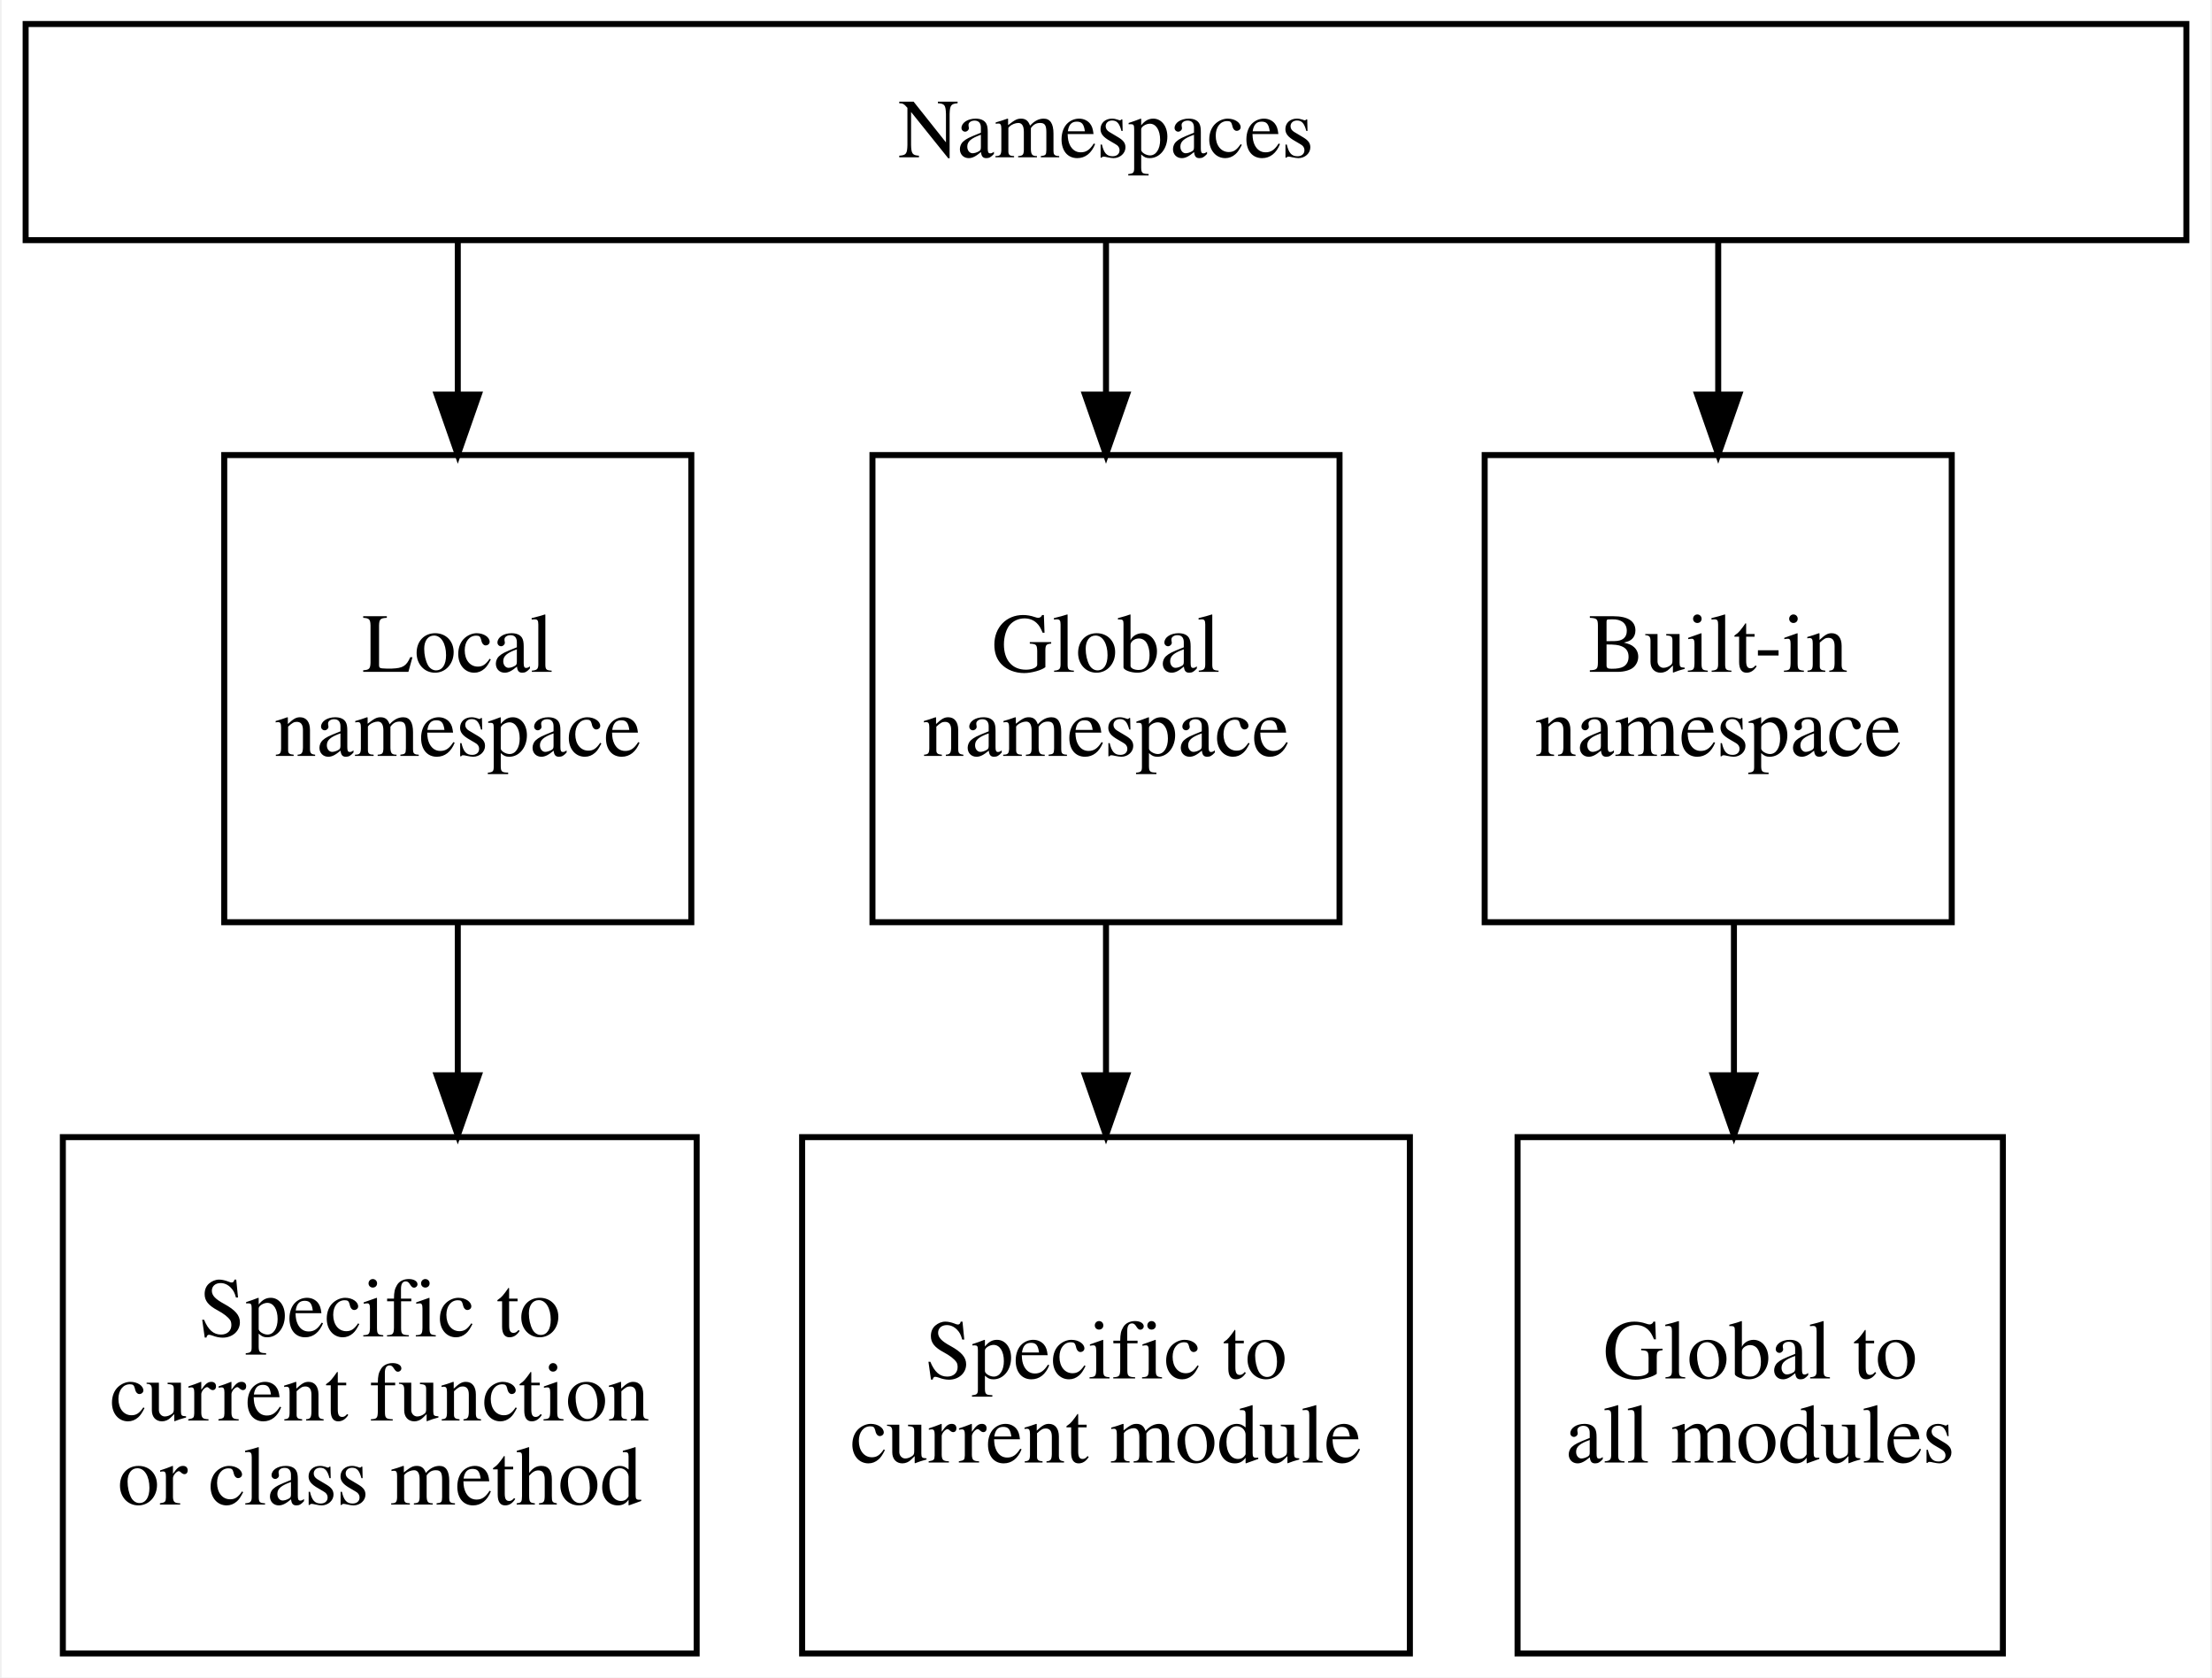
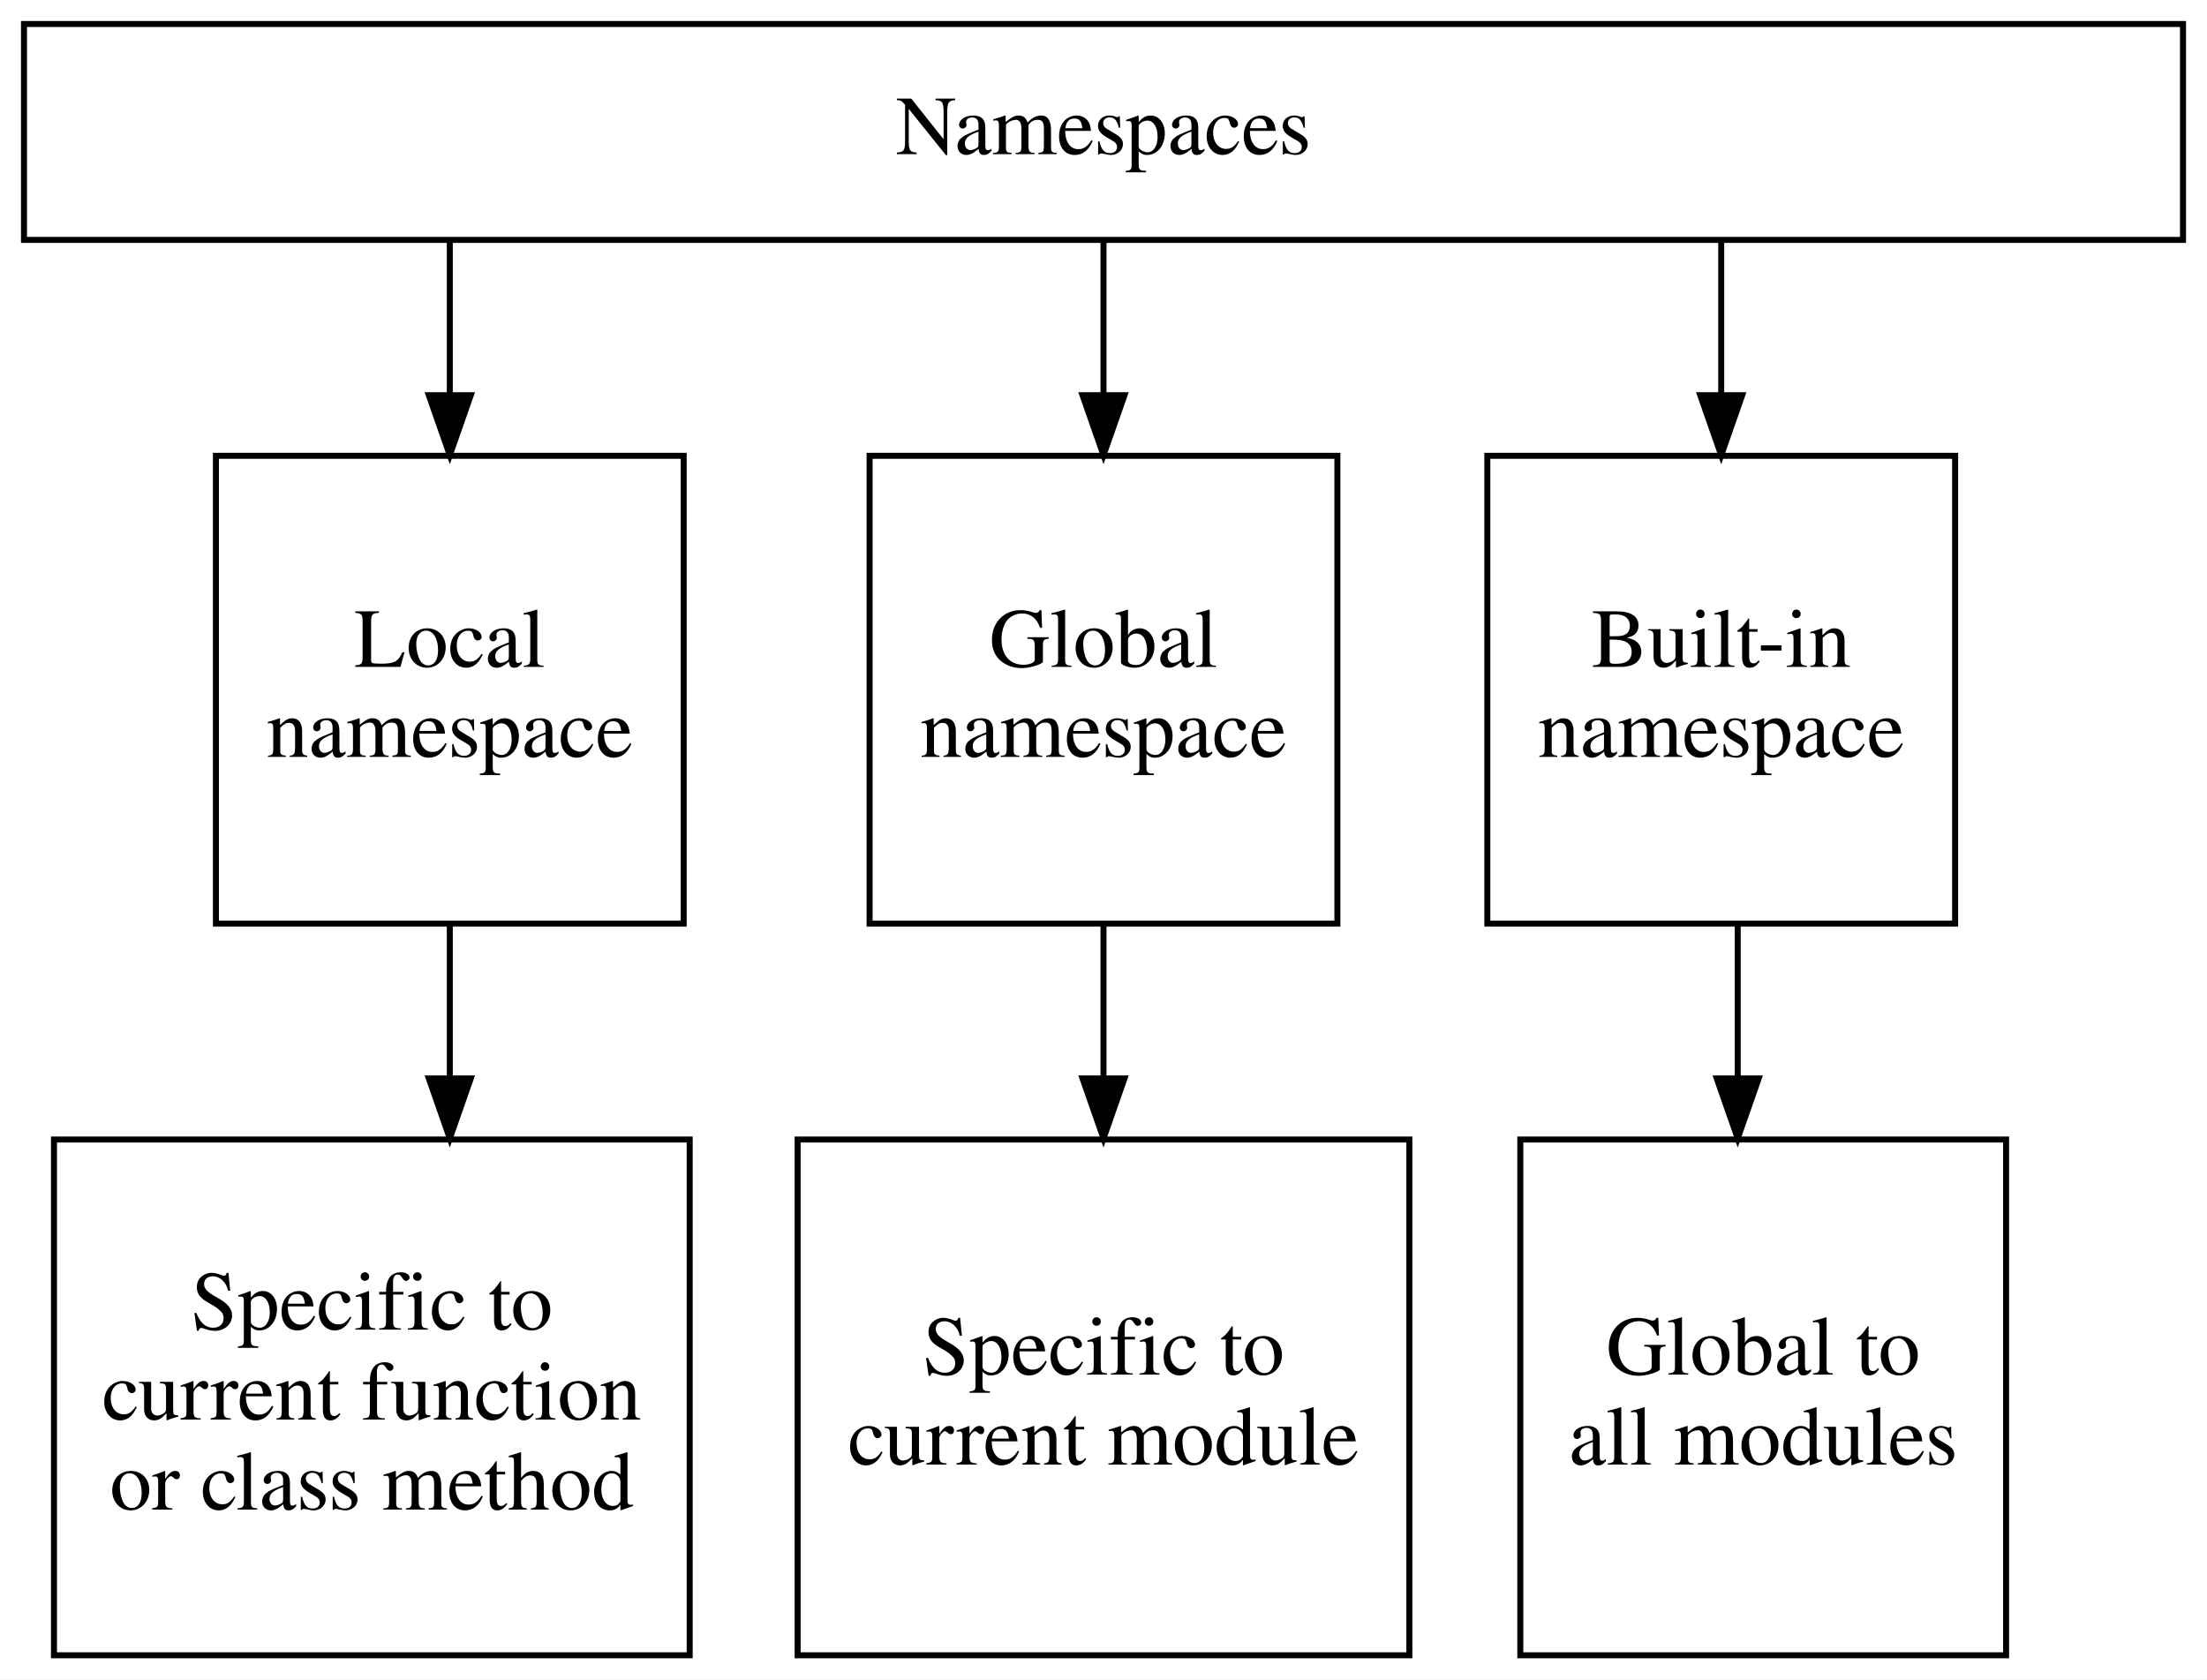
- <svg xmlns="http://www.w3.org/2000/svg" width="368pt" height="279pt" viewBox="0.00 0.00 368.00 279.41">
-   <g id="graph0" class="graph" transform="scale(1 1) rotate(0) translate(4 275.41)">
-     <polygon fill="white" stroke="transparent" points="-4,4 -4,-275.41 364,-275.41 364,4 -4,4" />
+ <svg xmlns="http://www.w3.org/2000/svg" width="368pt" height="280pt" viewBox="0.00 0.00 368.00 280.00">
+   <g id="graph0" class="graph" transform="scale(1 1) rotate(0) translate(4 276)">
+     <polygon fill="white" stroke="transparent" points="-4,4 -4,-276 364,-276 364,4 -4,4" />
    <g id="node1" class="node">
-       <polygon fill="none" stroke="black" points="360,-271.41 0,-271.41 0,-235.41 360,-235.41 360,-271.41" />
-       <text text-anchor="middle" x="180" y="-249.21" font-family="Times,serif" font-size="14.00">Namespaces</text>
+       <polygon fill="none" stroke="black" points="360,-272 0,-272 0,-236 360,-236 360,-272" />
+       <text text-anchor="middle" x="180" y="-250.3" font-family="Times,serif" font-size="14.00">Namespaces</text>
    </g>
    <g id="node2" class="node">
-       <polygon fill="none" stroke="black" points="110.91,-199.61 33.09,-199.61 33.09,-121.8 110.91,-121.8 110.91,-199.61" />
-       <text text-anchor="middle" x="72" y="-163.5" font-family="Times,serif" font-size="14.00">Local</text>
-       <text text-anchor="middle" x="72" y="-149.5" font-family="Times,serif" font-size="14.00">namespace</text>
+       <polygon fill="none" stroke="black" points="110,-200 32,-200 32,-122 110,-122 110,-200" />
+       <text text-anchor="middle" x="71" y="-164.8" font-family="Times,serif" font-size="14.00">Local</text>
+       <text text-anchor="middle" x="71" y="-149.8" font-family="Times,serif" font-size="14.00">namespace</text>
    </g>
    <g id="edge1" class="edge">
-       <path fill="none" stroke="black" d="M72,-235.09C72,-235.09 72,-209.68 72,-209.68" />
-       <polygon fill="black" stroke="black" points="75.5,-209.68 72,-199.68 68.5,-209.68 75.5,-209.68" />
+       <path fill="none" stroke="black" d="M71,-235.63C71,-235.63 71,-210.1 71,-210.1" />
+       <polygon fill="black" stroke="black" points="74.5,-210.1 71,-200.1 67.5,-210.1 74.5,-210.1" />
    </g>
    <g id="node4" class="node">
-       <polygon fill="none" stroke="black" points="218.91,-199.61 141.09,-199.61 141.09,-121.8 218.91,-121.8 218.91,-199.61" />
-       <text text-anchor="middle" x="180" y="-163.5" font-family="Times,serif" font-size="14.00">Global</text>
-       <text text-anchor="middle" x="180" y="-149.5" font-family="Times,serif" font-size="14.00">namespace</text>
+       <polygon fill="none" stroke="black" points="219,-200 141,-200 141,-122 219,-122 219,-200" />
+       <text text-anchor="middle" x="180" y="-164.8" font-family="Times,serif" font-size="14.00">Global</text>
+       <text text-anchor="middle" x="180" y="-149.8" font-family="Times,serif" font-size="14.00">namespace</text>
    </g>
    <g id="edge3" class="edge">
-       <path fill="none" stroke="black" d="M180,-235.09C180,-235.09 180,-209.68 180,-209.68" />
-       <polygon fill="black" stroke="black" points="183.5,-209.68 180,-199.68 176.5,-209.68 183.5,-209.68" />
+       <path fill="none" stroke="black" d="M180,-235.63C180,-235.63 180,-210.1 180,-210.1" />
+       <polygon fill="black" stroke="black" points="183.5,-210.1 180,-200.1 176.5,-210.1 183.5,-210.1" />
    </g>
    <g id="node6" class="node">
-       <polygon fill="none" stroke="black" points="320.91,-199.61 243.09,-199.61 243.09,-121.8 320.91,-121.8 320.91,-199.61" />
-       <text text-anchor="middle" x="282" y="-163.5" font-family="Times,serif" font-size="14.00">Built-in</text>
-       <text text-anchor="middle" x="282" y="-149.5" font-family="Times,serif" font-size="14.00">namespace</text>
+       <polygon fill="none" stroke="black" points="322,-200 244,-200 244,-122 322,-122 322,-200" />
+       <text text-anchor="middle" x="283" y="-164.8" font-family="Times,serif" font-size="14.00">Built-in</text>
+       <text text-anchor="middle" x="283" y="-149.8" font-family="Times,serif" font-size="14.00">namespace</text>
    </g>
    <g id="edge5" class="edge">
-       <path fill="none" stroke="black" d="M282,-235.09C282,-235.09 282,-209.68 282,-209.68" />
-       <polygon fill="black" stroke="black" points="285.5,-209.68 282,-199.68 278.5,-209.68 285.5,-209.68" />
+       <path fill="none" stroke="black" d="M283,-235.63C283,-235.63 283,-210.1 283,-210.1" />
+       <polygon fill="black" stroke="black" points="286.5,-210.1 283,-200.1 279.5,-210.1 286.5,-210.1" />
    </g>
    <g id="node3" class="node">
-       <polygon fill="none" stroke="black" points="111.8,-86 6.2,-86 6.2,0 111.8,0 111.8,-86" />
-       <text text-anchor="middle" x="59" y="-52.8" font-family="Times,serif" font-size="14.00">Specific to</text>
-       <text text-anchor="middle" x="59" y="-38.8" font-family="Times,serif" font-size="14.00">current function</text>
-       <text text-anchor="middle" x="59" y="-24.8" font-family="Times,serif" font-size="14.00">or class method</text>
+       <polygon fill="none" stroke="black" points="111,-86 5,-86 5,0 111,0 111,-86" />
+       <text text-anchor="middle" x="58" y="-54.3" font-family="Times,serif" font-size="14.00">Specific to</text>
+       <text text-anchor="middle" x="58" y="-39.3" font-family="Times,serif" font-size="14.00">current function</text>
+       <text text-anchor="middle" x="58" y="-24.3" font-family="Times,serif" font-size="14.00">or class method</text>
    </g>
    <g id="edge2" class="edge">
-       <path fill="none" stroke="black" d="M72,-121.84C72,-121.84 72,-96.3 72,-96.3" />
-       <polygon fill="black" stroke="black" points="75.5,-96.3 72,-86.3 68.5,-96.3 75.5,-96.3" />
+       <path fill="none" stroke="black" d="M71,-121.71C71,-121.71 71,-96.18 71,-96.18" />
+       <polygon fill="black" stroke="black" points="74.5,-96.18 71,-86.18 67.5,-96.18 74.5,-96.18" />
    </g>
    <g id="node5" class="node">
-       <polygon fill="none" stroke="black" points="230.63,-86 129.37,-86 129.37,0 230.63,0 230.63,-86" />
-       <text text-anchor="middle" x="180" y="-45.8" font-family="Times,serif" font-size="14.00">Specific to</text>
+       <polygon fill="none" stroke="black" points="231,-86 129,-86 129,0 231,0 231,-86" />
+       <text text-anchor="middle" x="180" y="-46.8" font-family="Times,serif" font-size="14.00">Specific to</text>
      <text text-anchor="middle" x="180" y="-31.8" font-family="Times,serif" font-size="14.00">current module</text>
    </g>
    <g id="edge4" class="edge">
-       <path fill="none" stroke="black" d="M180,-121.84C180,-121.84 180,-96.3 180,-96.3" />
-       <polygon fill="black" stroke="black" points="183.5,-96.3 180,-86.3 176.5,-96.3 183.5,-96.3" />
+       <path fill="none" stroke="black" d="M180,-121.71C180,-121.71 180,-96.18 180,-96.18" />
+       <polygon fill="black" stroke="black" points="183.5,-96.18 180,-86.18 176.5,-96.18 183.5,-96.18" />
    </g>
    <g id="node7" class="node">
-       <polygon fill="none" stroke="black" points="329.43,-86 248.57,-86 248.57,0 329.43,0 329.43,-86" />
-       <text text-anchor="middle" x="289" y="-45.8" font-family="Times,serif" font-size="14.00">Global to</text>
-       <text text-anchor="middle" x="289" y="-31.8" font-family="Times,serif" font-size="14.00">all modules</text>
+       <polygon fill="none" stroke="black" points="330.5,-86 249.5,-86 249.5,0 330.5,0 330.5,-86" />
+       <text text-anchor="middle" x="290" y="-46.8" font-family="Times,serif" font-size="14.00">Global to</text>
+       <text text-anchor="middle" x="290" y="-31.8" font-family="Times,serif" font-size="14.00">all modules</text>
    </g>
    <g id="edge6" class="edge">
-       <path fill="none" stroke="black" d="M284.62,-121.84C284.62,-121.84 284.62,-96.3 284.62,-96.3" />
-       <polygon fill="black" stroke="black" points="288.12,-96.3 284.62,-86.3 281.12,-96.3 288.12,-96.3" />
+       <path fill="none" stroke="black" d="M285.75,-121.71C285.75,-121.71 285.75,-96.18 285.75,-96.18" />
+       <polygon fill="black" stroke="black" points="289.25,-96.18 285.75,-86.18 282.25,-96.18 289.25,-96.18" />
    </g>
  </g>
</svg>
